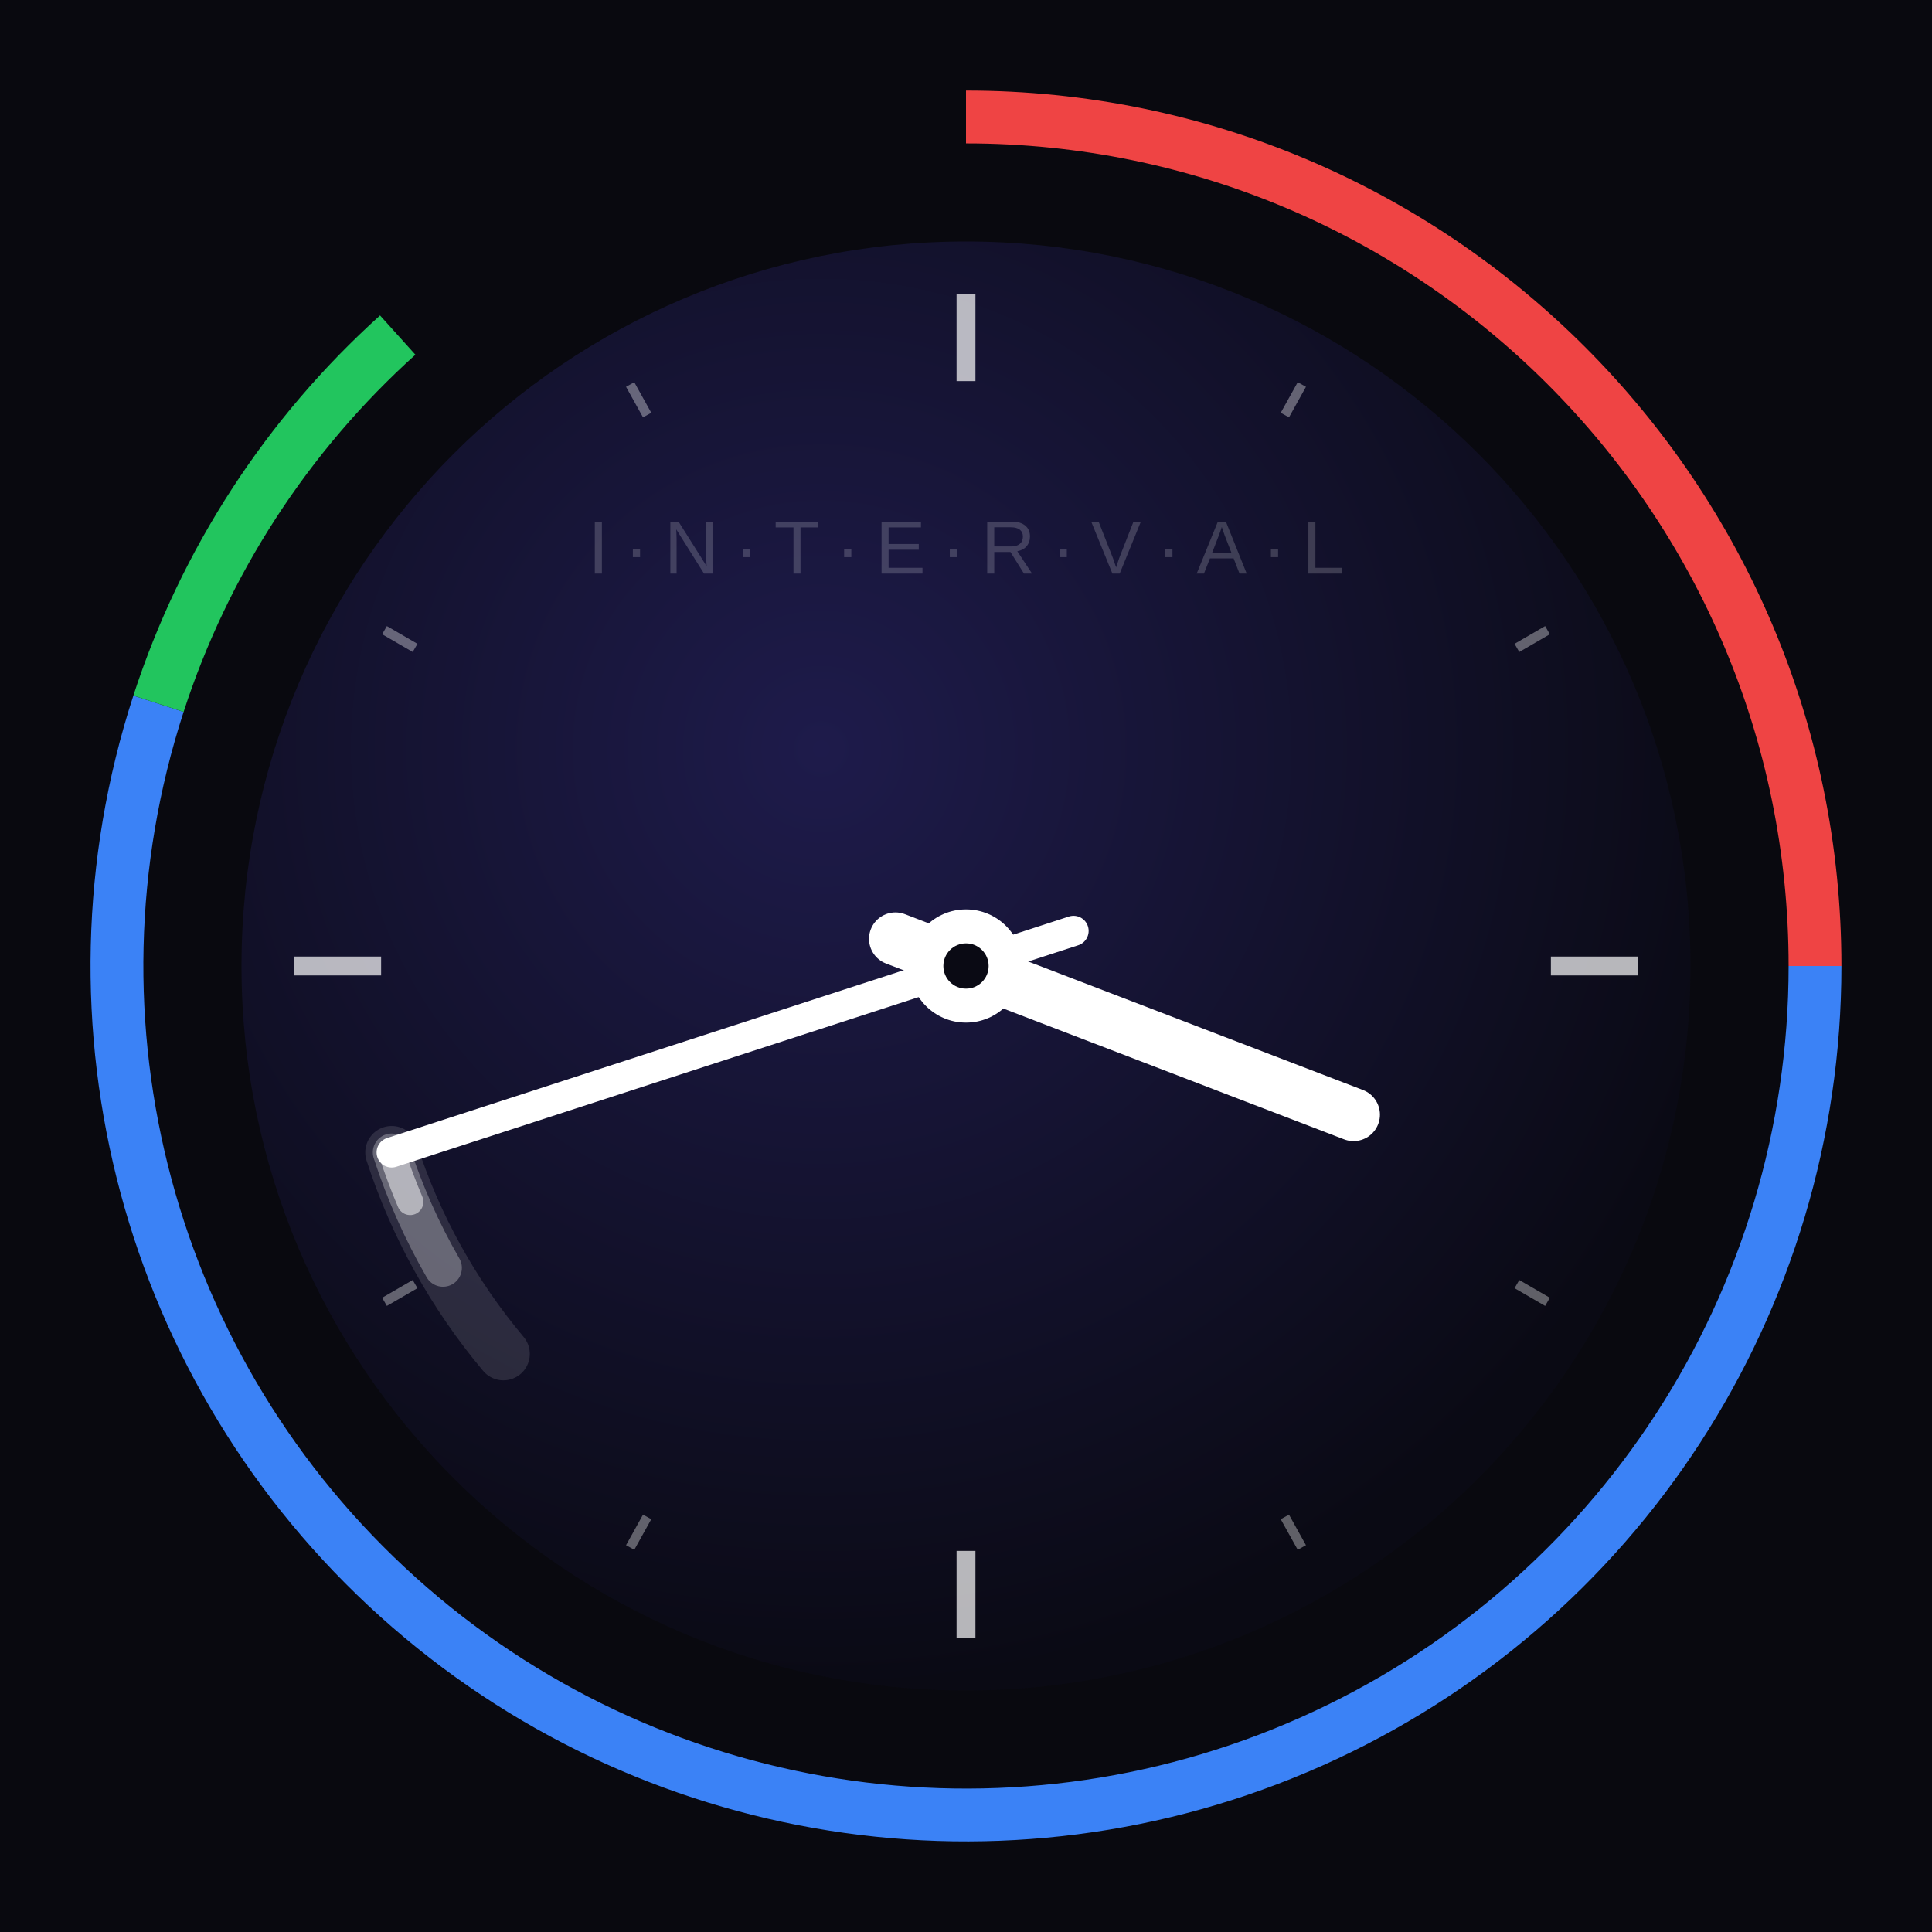
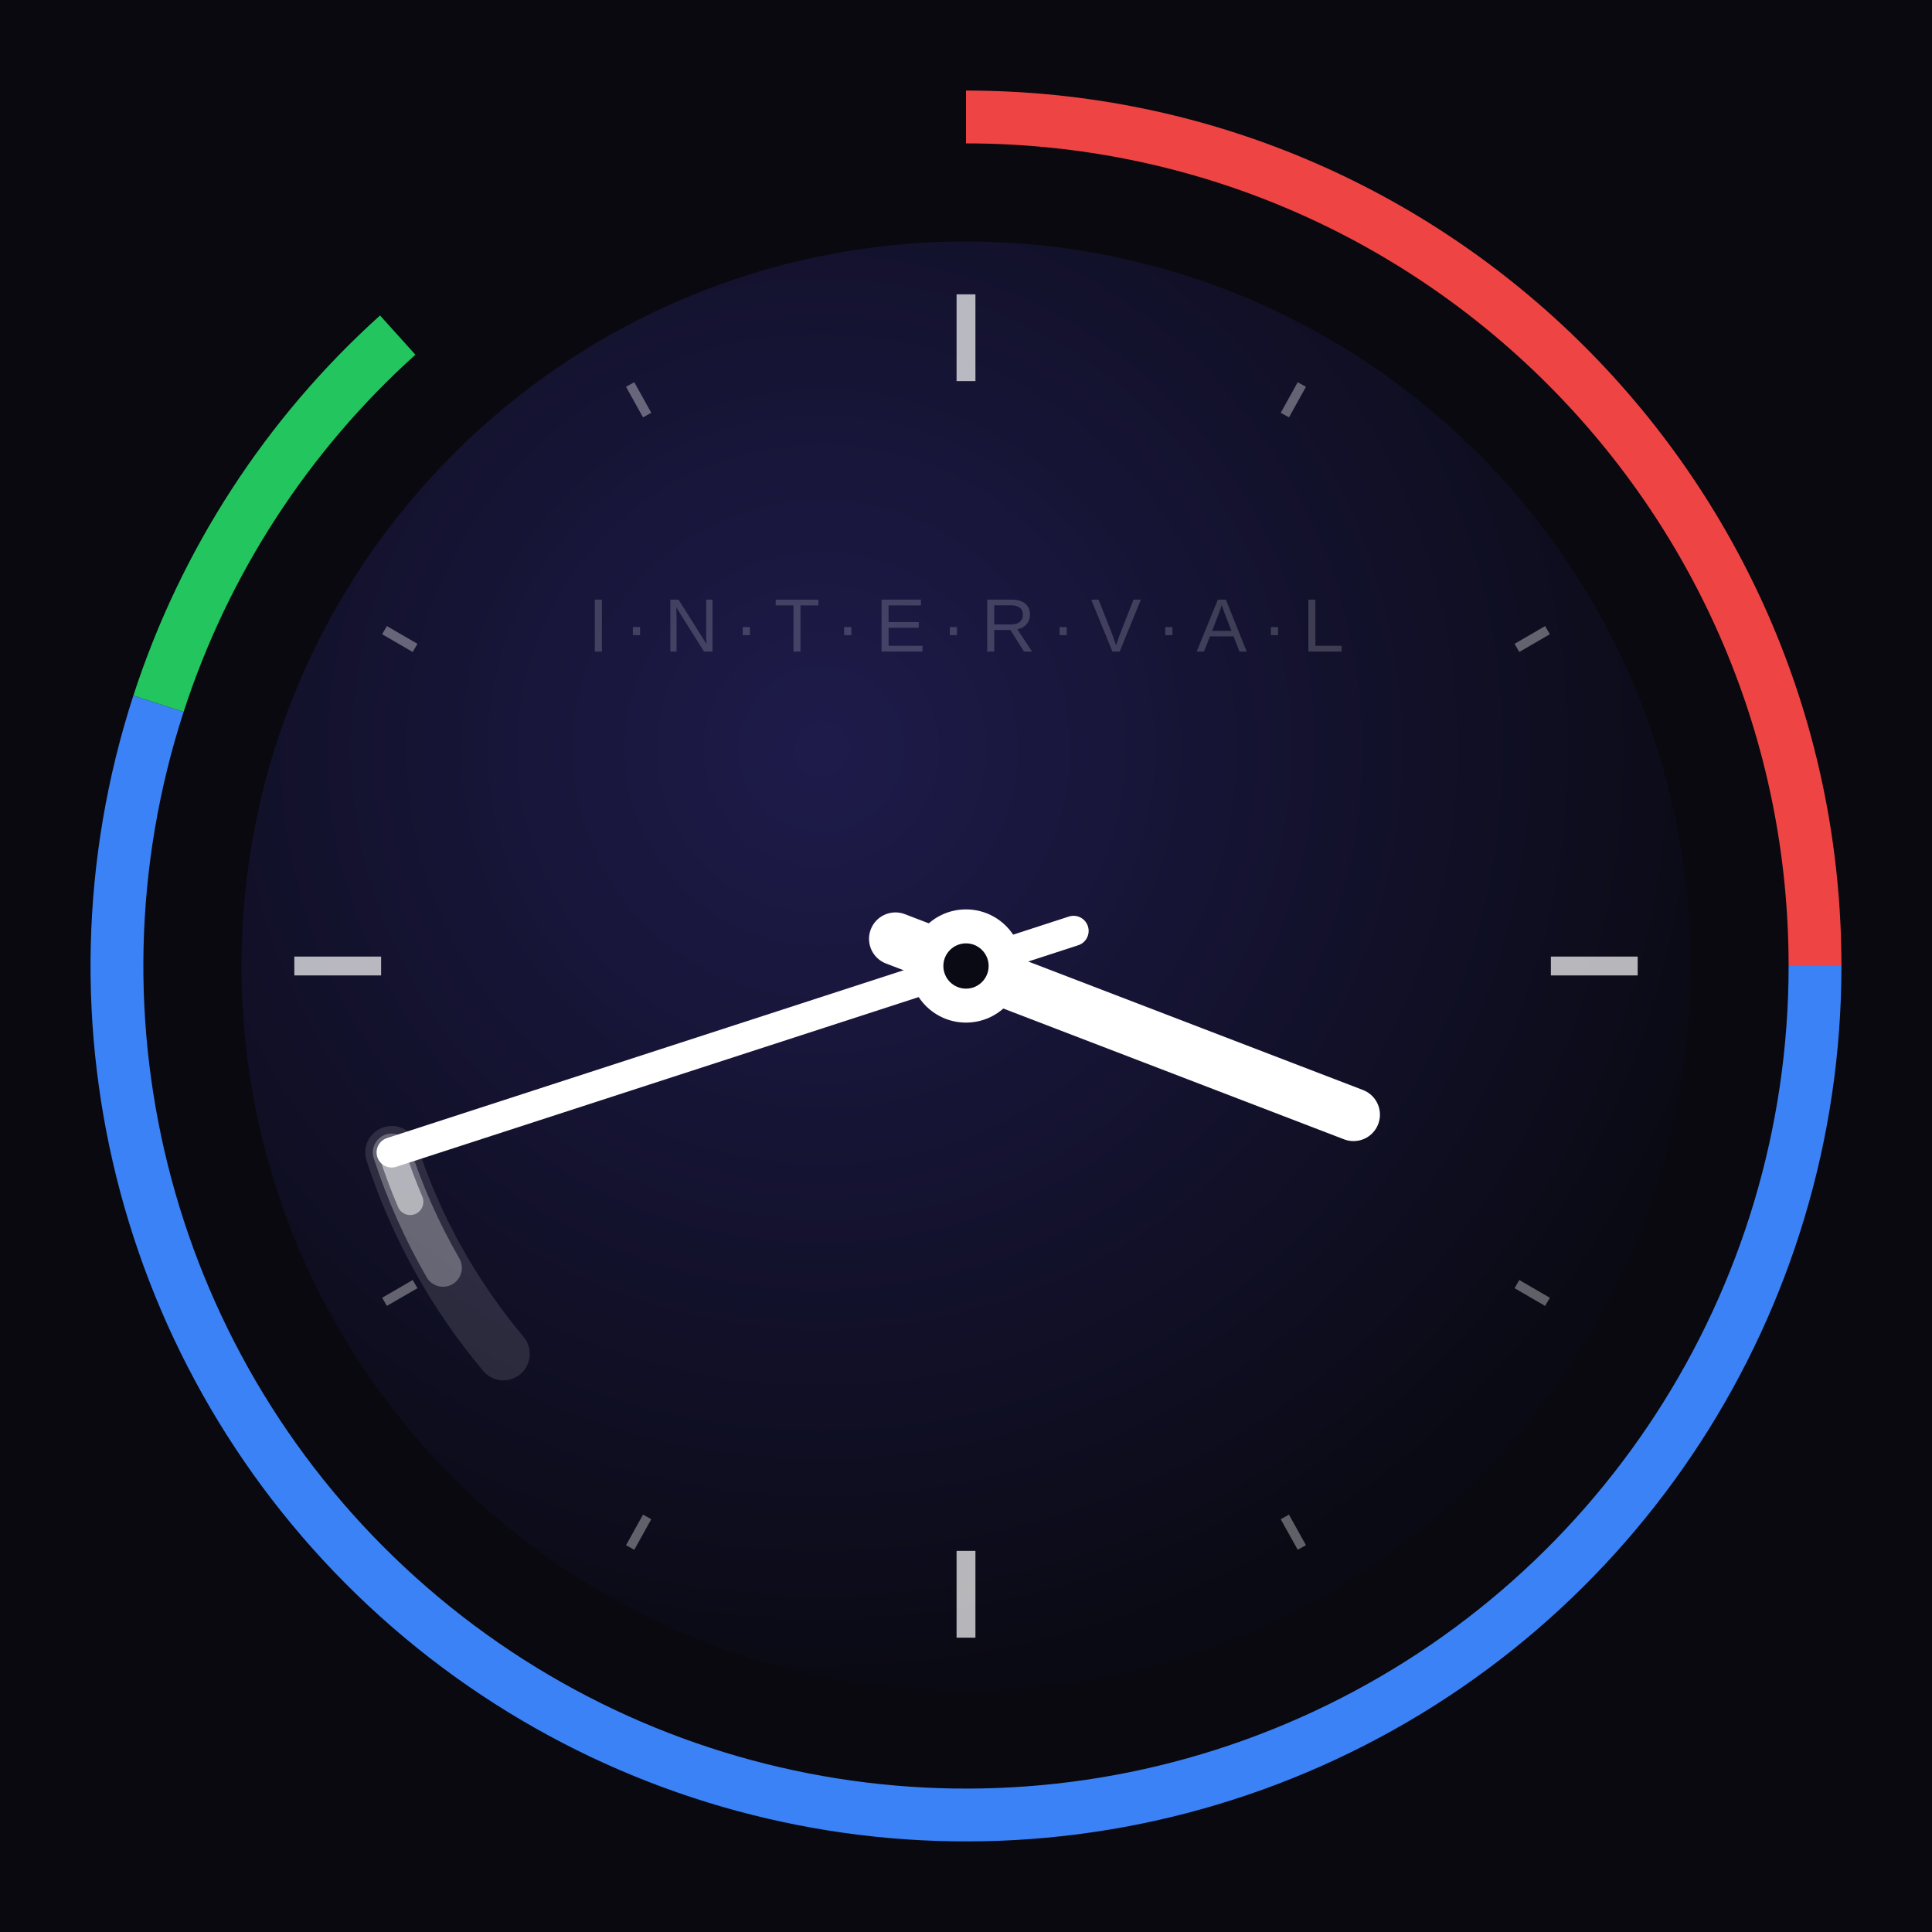
<svg xmlns="http://www.w3.org/2000/svg" viewBox="0 0 512 512" width="512" height="512">
  <defs>
    <radialGradient id="face-grad" cx="40%" cy="35%" r="65%">
      <stop offset="0%" stop-color="#1e1b4b" />
      <stop offset="100%" stop-color="#0a0a14" />
    </radialGradient>
  </defs>
  <rect width="512" height="512" fill="#09090f" />
  <path d="M 256 31 A 225 225 0 0 1 481 256" stroke="#ef4444" stroke-width="14" fill="none" stroke-linecap="butt" />
  <path d="M 481 256 A 225 225 0 1 1 42.0 186.5" stroke="#3b82f6" stroke-width="14" fill="none" stroke-linecap="butt" />
  <path d="M 42.0 186.5 A 225 225 0 0 1 105.4 88.8" stroke="#22c55e" stroke-width="14" fill="none" stroke-linecap="butt" />
  <circle cx="256" cy="256" r="192" fill="url(#face-grad)" />
-   <text x="256" y="152" font-family="Arial, Helvetica, sans-serif" font-size="20" font-weight="300" letter-spacing="4" fill="white" opacity="0.18" text-anchor="middle">I·N·T·E·R·V·A·L</text>
+   <text x="256" y="167" font-family="Arial, Helvetica, sans-serif" font-size="20" font-weight="300" letter-spacing="4" fill="white" opacity="0.18" text-anchor="middle" dominant-baseline="middle">I·N·T·E·R·V·A·L</text>
  <line x1="256" y1="78" x2="256" y2="101" stroke="white" stroke-width="5" opacity="0.7" />
  <line x1="345" y1="101.9" x2="340.5" y2="110" stroke="white" stroke-width="2.5" opacity="0.35" />
  <line x1="410.1" y1="167" x2="402" y2="171.7" stroke="white" stroke-width="2.5" opacity="0.35" />
  <line x1="434" y1="256" x2="411" y2="256" stroke="white" stroke-width="5" opacity="0.7" />
  <line x1="410.1" y1="345" x2="402" y2="340.3" stroke="white" stroke-width="2.5" opacity="0.35" />
  <line x1="345" y1="410.1" x2="340.5" y2="402" stroke="white" stroke-width="2.5" opacity="0.35" />
  <line x1="256" y1="434" x2="256" y2="411" stroke="white" stroke-width="5" opacity="0.7" />
  <line x1="167" y1="410.1" x2="171.5" y2="402" stroke="white" stroke-width="2.5" opacity="0.35" />
  <line x1="101.9" y1="345" x2="110" y2="340.3" stroke="white" stroke-width="2.5" opacity="0.35" />
  <line x1="78" y1="256" x2="101" y2="256" stroke="white" stroke-width="5" opacity="0.7" />
  <line x1="101.9" y1="167" x2="110" y2="171.7" stroke="white" stroke-width="2.5" opacity="0.35" />
  <line x1="167" y1="101.9" x2="171.5" y2="110" stroke="white" stroke-width="2.5" opacity="0.35" />
  <path d="M 133.4 358.8 A 160 160 0 0 1 103.8 305.4" stroke="white" stroke-width="14" fill="none" stroke-linecap="round" opacity="0.12" />
  <path d="M 117.4 336 A 160 160 0 0 1 103.8 305.4" stroke="white" stroke-width="10" fill="none" stroke-linecap="round" opacity="0.28" />
  <path d="M 108.7 318.5 A 160 160 0 0 1 103.8 305.4" stroke="white" stroke-width="7" fill="none" stroke-linecap="round" opacity="0.5" />
  <line x1="237.3" y1="248.8" x2="358.7" y2="295.4" stroke="white" stroke-width="14" stroke-linecap="round" />
  <line x1="284.5" y1="246.7" x2="103.8" y2="305.4" stroke="white" stroke-width="8" stroke-linecap="round" />
  <circle cx="256" cy="256" r="15" fill="white" />
  <circle cx="256" cy="256" r="6" fill="#0a0a14" />
</svg>
